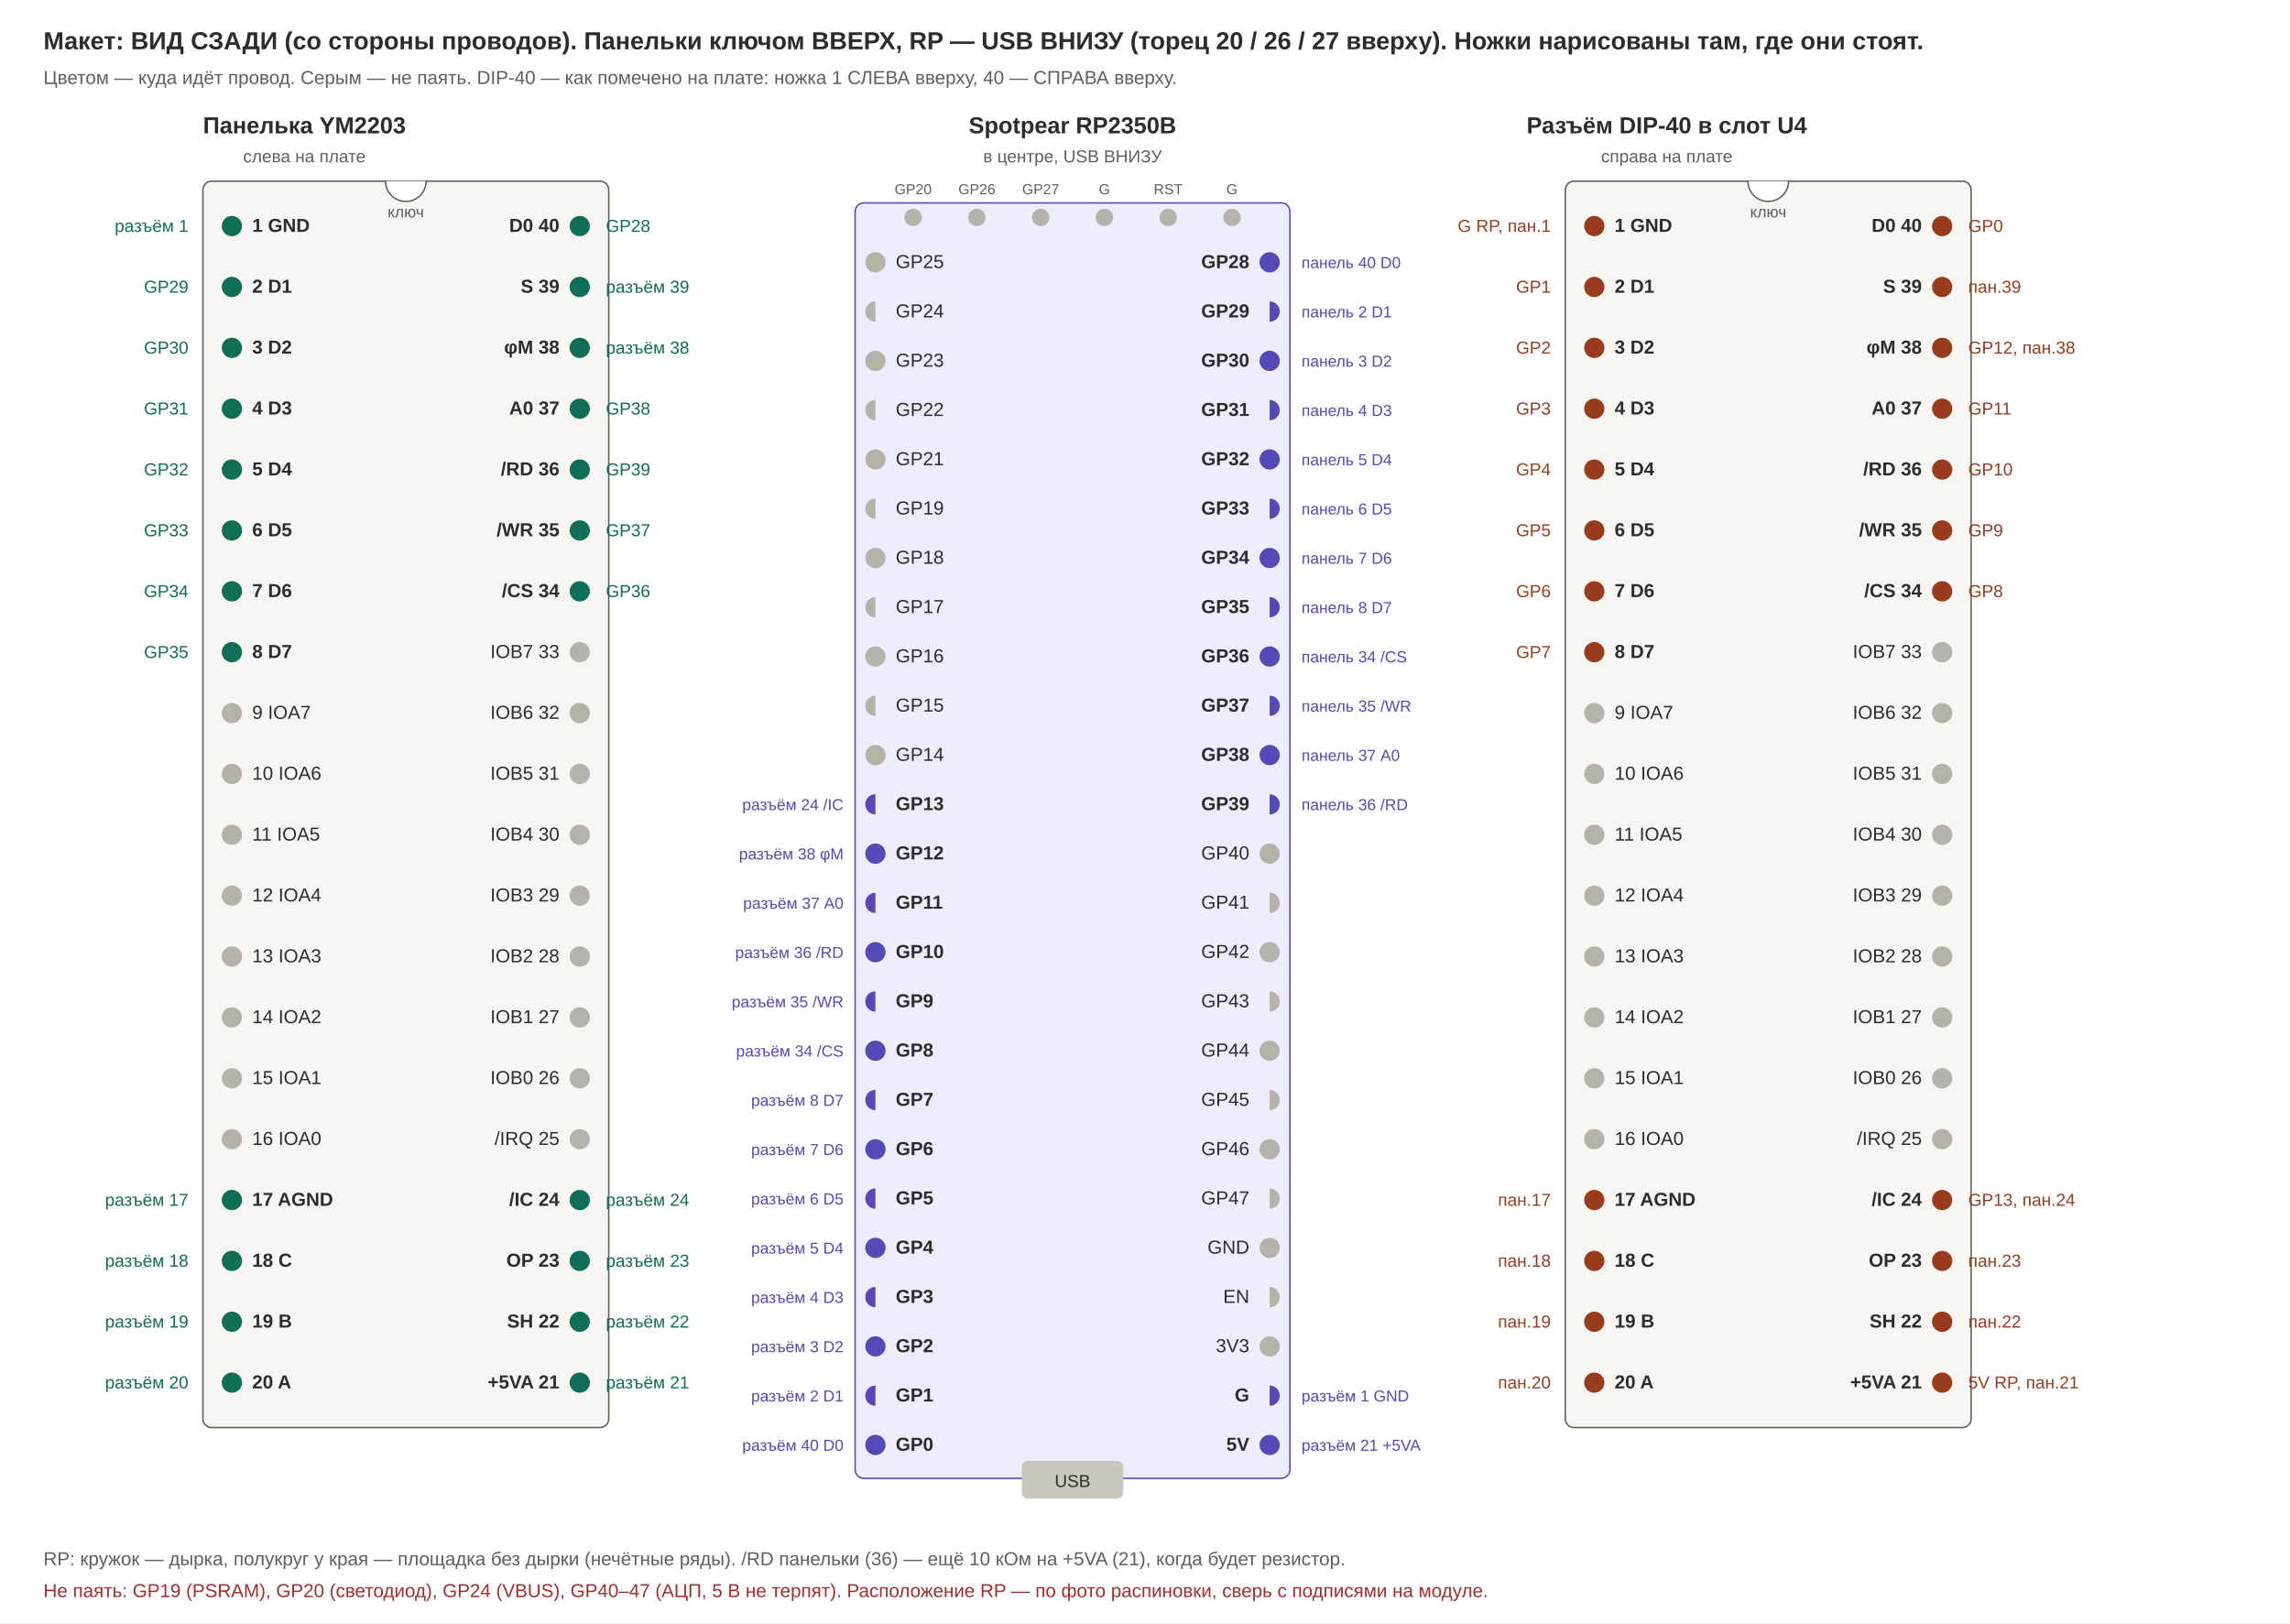
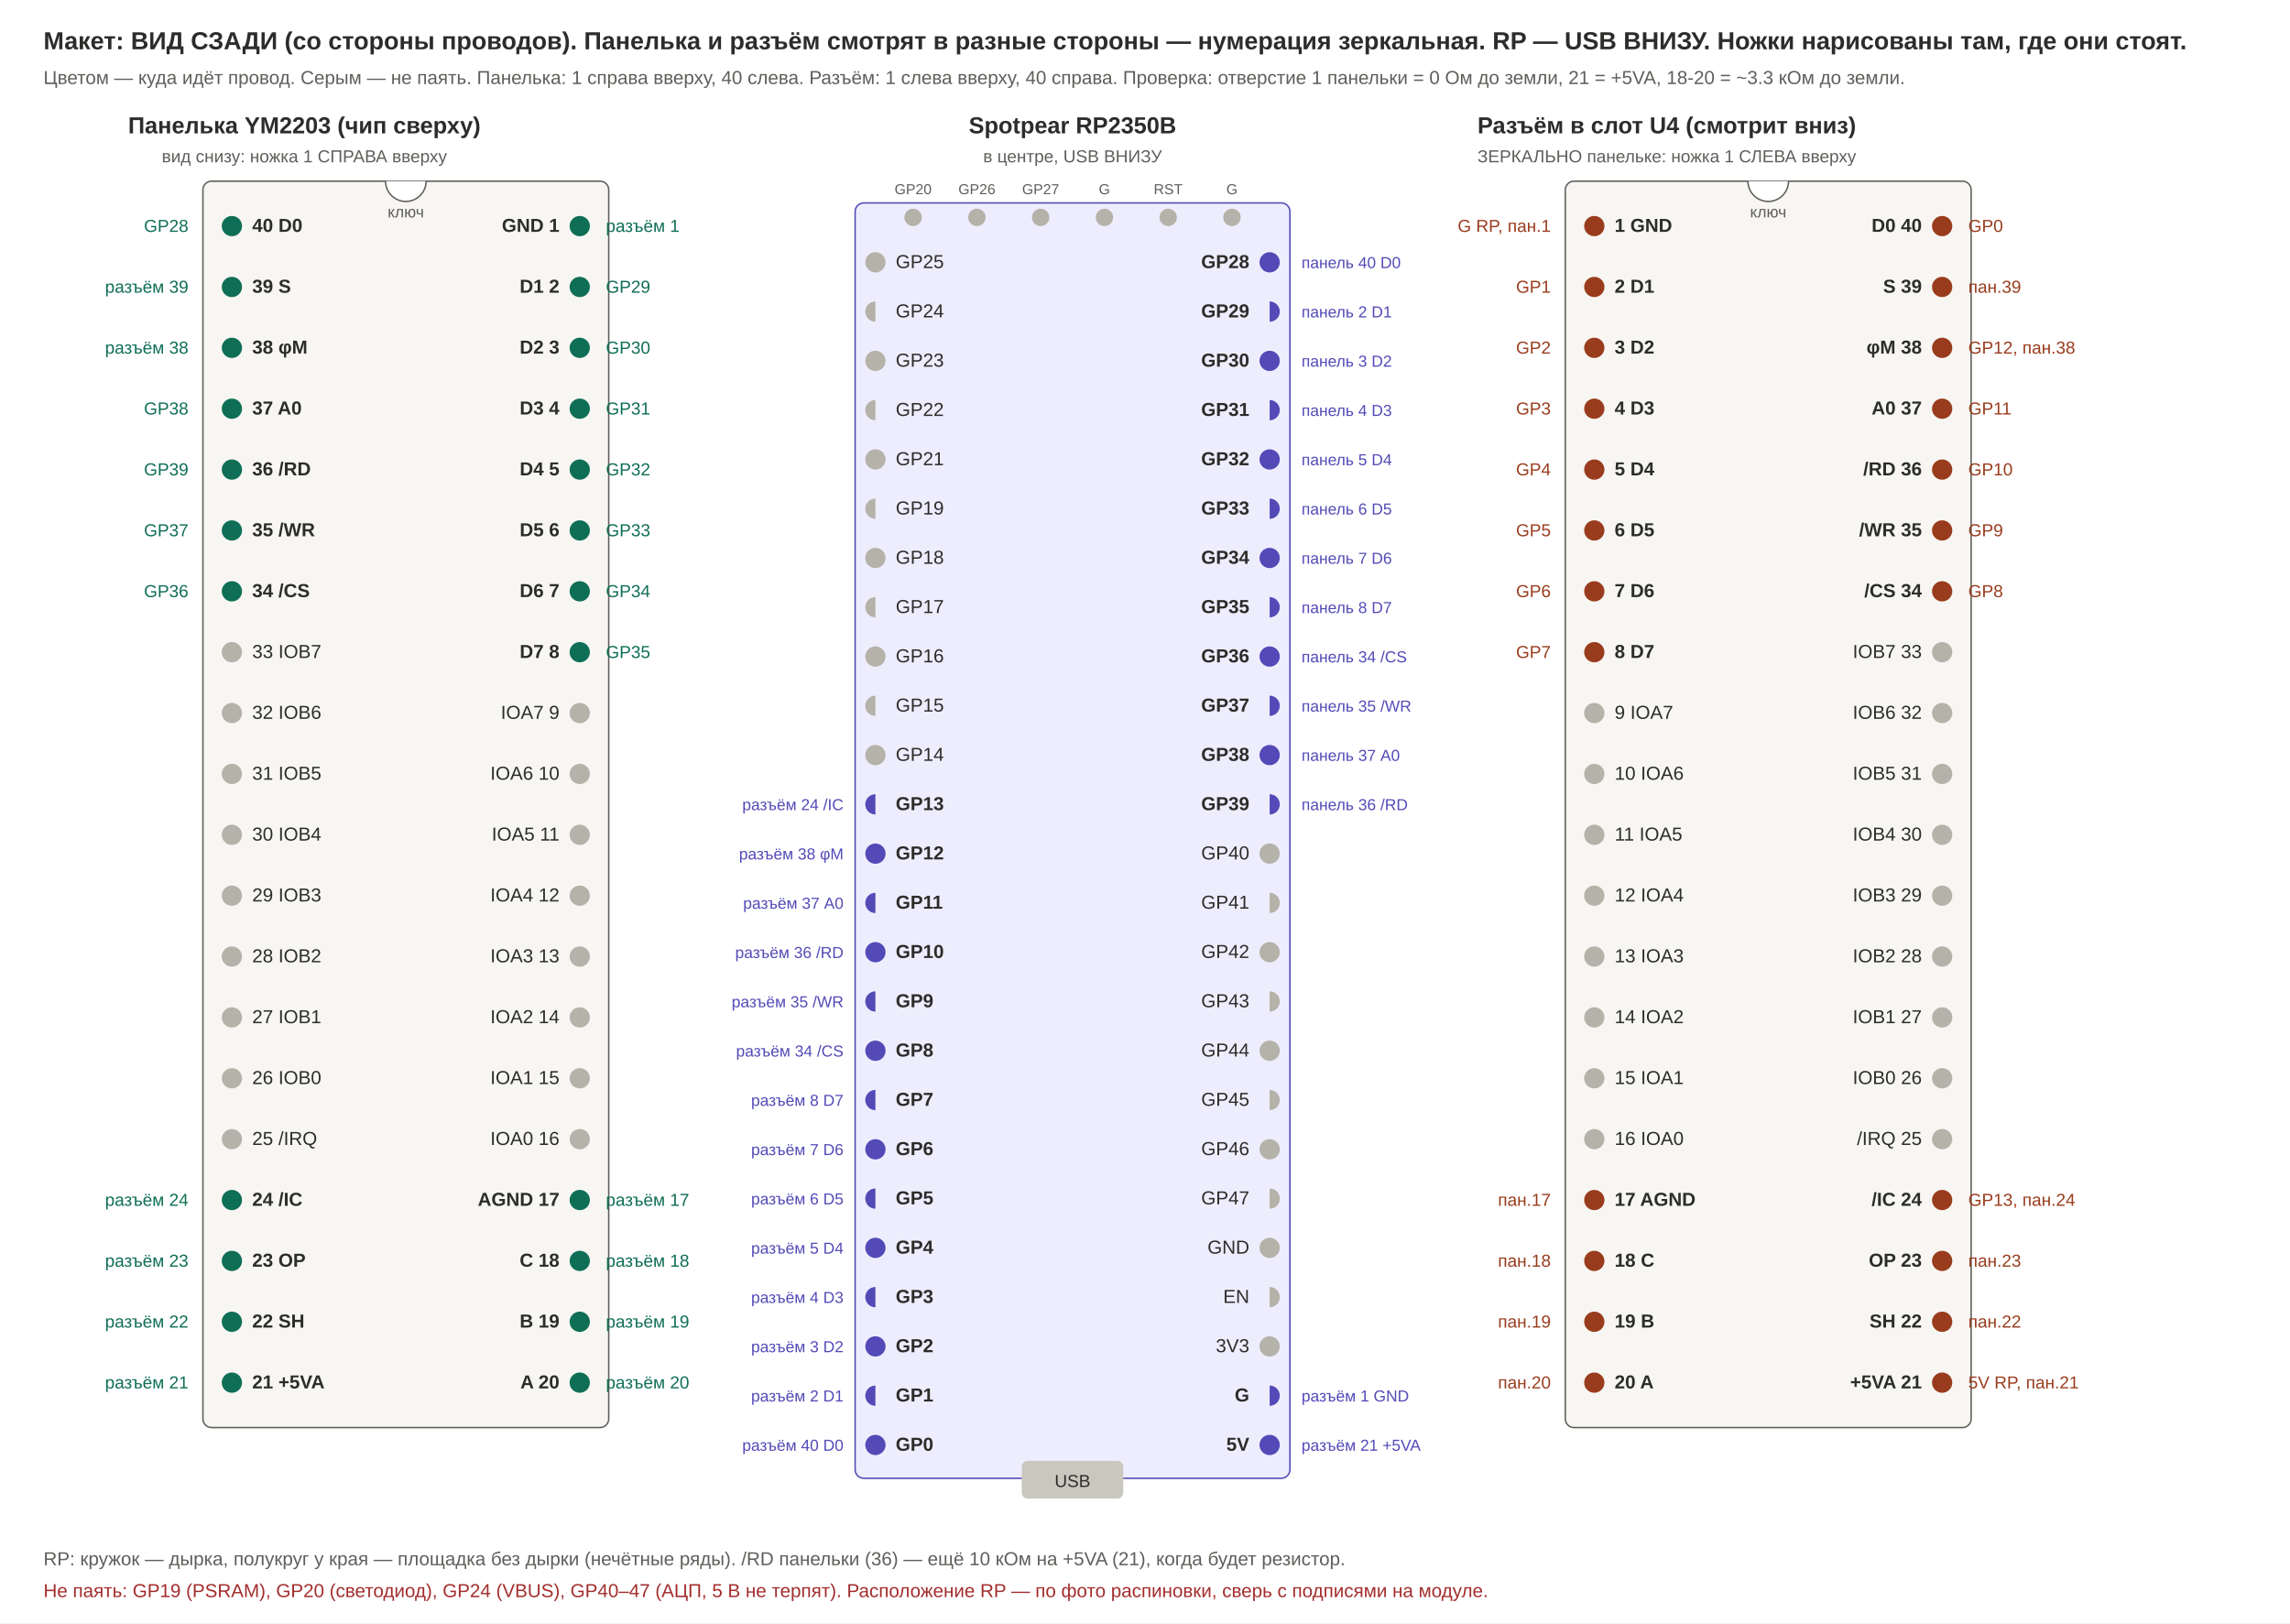
<svg xmlns="http://www.w3.org/2000/svg" width="1580" height="1120" viewBox="0 0 1580 1120" font-family="Segoe UI, Arial, sans-serif">
  <rect width="1580" height="1120" fill="#ffffff" />
-   <text x="30" y="34" font-size="17" text-anchor="start" fill="#2C2C2A" font-weight="600">Макет: ВИД СЗАДИ (со стороны проводов). Панельки ключом ВВЕРХ, RP — USB ВНИЗУ (торец 20 / 26 / 27 вверху). Ножки нарисованы там, где они стоят.</text>
-   <text x="30" y="58" font-size="13" text-anchor="start" fill="#5F5E5A">Цветом — куда идёт провод. Серым — не паять. DIP-40 — как помечено на плате: ножка 1 СЛЕВА вверху, 40 — СПРАВА вверху.</text>
-   <text x="210" y="92" font-size="16" text-anchor="middle" fill="#2C2C2A" font-weight="600">Панелька YM2203</text>
-   <text x="210" y="112" font-size="12" text-anchor="middle" fill="#5F5E5A">слева на плате</text>
+   <text x="30" y="34" font-size="17" text-anchor="start" fill="#2C2C2A" font-weight="600">Макет: ВИД СЗАДИ (со стороны проводов). Панелька и разъём смотрят в разные стороны — нумерация зеркальная. RP — USB ВНИЗУ. Ножки нарисованы там, где они стоят.</text>
+   <text x="30" y="58" font-size="13" text-anchor="start" fill="#5F5E5A">Цветом — куда идёт провод. Серым — не паять. Панелька: 1 справа вверху, 40 слева. Разъём: 1 слева вверху, 40 справа. Проверка: отверстие 1 панельки = 0 Ом до земли, 21 = +5VA, 18-20 = ~3.3 кОм до земли.</text>
+   <text x="210" y="92" font-size="16" text-anchor="middle" fill="#2C2C2A" font-weight="600">Панелька YM2203 (чип сверху)</text>
+   <text x="210" y="112" font-size="12" text-anchor="middle" fill="#5F5E5A">вид снизу: ножка 1 СПРАВА вверху</text>
  <rect x="140" y="125" width="280" height="860" rx="6" fill="#F7F6F2" stroke="#5F5E5A" />
  <path d="M266 125 a14 14 0 0 0 28 0" fill="#fff" stroke="#5F5E5A" />
  <text x="280" y="150" font-size="11" text-anchor="middle" fill="#5F5E5A">ключ</text>
  <circle cx="160" cy="156" r="7" fill="#0F6E56" />
-   <text x="174" y="160" font-size="13" text-anchor="start" fill="#2C2C2A" font-weight="600">1 GND</text>
-   <text x="130" y="160" font-size="12" text-anchor="end" fill="#0F6E56">разъём 1</text>
+   <text x="174" y="160" font-size="13" text-anchor="start" fill="#2C2C2A" font-weight="600">40 D0</text>
+   <text x="130" y="160" font-size="12" text-anchor="end" fill="#0F6E56">GP28</text>
  <circle cx="400" cy="156" r="7" fill="#0F6E56" />
-   <text x="386" y="160" font-size="13" text-anchor="end" fill="#2C2C2A" font-weight="600">D0 40</text>
-   <text x="418" y="160" font-size="12" text-anchor="start" fill="#0F6E56">GP28</text>
+   <text x="386" y="160" font-size="13" text-anchor="end" fill="#2C2C2A" font-weight="600">GND 1</text>
+   <text x="418" y="160" font-size="12" text-anchor="start" fill="#0F6E56">разъём 1</text>
  <circle cx="160" cy="198" r="7" fill="#0F6E56" />
-   <text x="174" y="202" font-size="13" text-anchor="start" fill="#2C2C2A" font-weight="600">2 D1</text>
-   <text x="130" y="202" font-size="12" text-anchor="end" fill="#0F6E56">GP29</text>
+   <text x="174" y="202" font-size="13" text-anchor="start" fill="#2C2C2A" font-weight="600">39 S</text>
+   <text x="130" y="202" font-size="12" text-anchor="end" fill="#0F6E56">разъём 39</text>
  <circle cx="400" cy="198" r="7" fill="#0F6E56" />
-   <text x="386" y="202" font-size="13" text-anchor="end" fill="#2C2C2A" font-weight="600">S 39</text>
-   <text x="418" y="202" font-size="12" text-anchor="start" fill="#0F6E56">разъём 39</text>
+   <text x="386" y="202" font-size="13" text-anchor="end" fill="#2C2C2A" font-weight="600">D1 2</text>
+   <text x="418" y="202" font-size="12" text-anchor="start" fill="#0F6E56">GP29</text>
  <circle cx="160" cy="240" r="7" fill="#0F6E56" />
-   <text x="174" y="244" font-size="13" text-anchor="start" fill="#2C2C2A" font-weight="600">3 D2</text>
-   <text x="130" y="244" font-size="12" text-anchor="end" fill="#0F6E56">GP30</text>
+   <text x="174" y="244" font-size="13" text-anchor="start" fill="#2C2C2A" font-weight="600">38 φM</text>
+   <text x="130" y="244" font-size="12" text-anchor="end" fill="#0F6E56">разъём 38</text>
  <circle cx="400" cy="240" r="7" fill="#0F6E56" />
-   <text x="386" y="244" font-size="13" text-anchor="end" fill="#2C2C2A" font-weight="600">φM 38</text>
-   <text x="418" y="244" font-size="12" text-anchor="start" fill="#0F6E56">разъём 38</text>
+   <text x="386" y="244" font-size="13" text-anchor="end" fill="#2C2C2A" font-weight="600">D2 3</text>
+   <text x="418" y="244" font-size="12" text-anchor="start" fill="#0F6E56">GP30</text>
  <circle cx="160" cy="282" r="7" fill="#0F6E56" />
-   <text x="174" y="286" font-size="13" text-anchor="start" fill="#2C2C2A" font-weight="600">4 D3</text>
-   <text x="130" y="286" font-size="12" text-anchor="end" fill="#0F6E56">GP31</text>
+   <text x="174" y="286" font-size="13" text-anchor="start" fill="#2C2C2A" font-weight="600">37 A0</text>
+   <text x="130" y="286" font-size="12" text-anchor="end" fill="#0F6E56">GP38</text>
  <circle cx="400" cy="282" r="7" fill="#0F6E56" />
-   <text x="386" y="286" font-size="13" text-anchor="end" fill="#2C2C2A" font-weight="600">A0 37</text>
-   <text x="418" y="286" font-size="12" text-anchor="start" fill="#0F6E56">GP38</text>
+   <text x="386" y="286" font-size="13" text-anchor="end" fill="#2C2C2A" font-weight="600">D3 4</text>
+   <text x="418" y="286" font-size="12" text-anchor="start" fill="#0F6E56">GP31</text>
  <circle cx="160" cy="324" r="7" fill="#0F6E56" />
-   <text x="174" y="328" font-size="13" text-anchor="start" fill="#2C2C2A" font-weight="600">5 D4</text>
-   <text x="130" y="328" font-size="12" text-anchor="end" fill="#0F6E56">GP32</text>
+   <text x="174" y="328" font-size="13" text-anchor="start" fill="#2C2C2A" font-weight="600">36 /RD</text>
+   <text x="130" y="328" font-size="12" text-anchor="end" fill="#0F6E56">GP39</text>
  <circle cx="400" cy="324" r="7" fill="#0F6E56" />
-   <text x="386" y="328" font-size="13" text-anchor="end" fill="#2C2C2A" font-weight="600">/RD 36</text>
-   <text x="418" y="328" font-size="12" text-anchor="start" fill="#0F6E56">GP39</text>
+   <text x="386" y="328" font-size="13" text-anchor="end" fill="#2C2C2A" font-weight="600">D4 5</text>
+   <text x="418" y="328" font-size="12" text-anchor="start" fill="#0F6E56">GP32</text>
  <circle cx="160" cy="366" r="7" fill="#0F6E56" />
-   <text x="174" y="370" font-size="13" text-anchor="start" fill="#2C2C2A" font-weight="600">6 D5</text>
-   <text x="130" y="370" font-size="12" text-anchor="end" fill="#0F6E56">GP33</text>
+   <text x="174" y="370" font-size="13" text-anchor="start" fill="#2C2C2A" font-weight="600">35 /WR</text>
+   <text x="130" y="370" font-size="12" text-anchor="end" fill="#0F6E56">GP37</text>
  <circle cx="400" cy="366" r="7" fill="#0F6E56" />
-   <text x="386" y="370" font-size="13" text-anchor="end" fill="#2C2C2A" font-weight="600">/WR 35</text>
-   <text x="418" y="370" font-size="12" text-anchor="start" fill="#0F6E56">GP37</text>
+   <text x="386" y="370" font-size="13" text-anchor="end" fill="#2C2C2A" font-weight="600">D5 6</text>
+   <text x="418" y="370" font-size="12" text-anchor="start" fill="#0F6E56">GP33</text>
  <circle cx="160" cy="408" r="7" fill="#0F6E56" />
-   <text x="174" y="412" font-size="13" text-anchor="start" fill="#2C2C2A" font-weight="600">7 D6</text>
-   <text x="130" y="412" font-size="12" text-anchor="end" fill="#0F6E56">GP34</text>
+   <text x="174" y="412" font-size="13" text-anchor="start" fill="#2C2C2A" font-weight="600">34 /CS</text>
+   <text x="130" y="412" font-size="12" text-anchor="end" fill="#0F6E56">GP36</text>
  <circle cx="400" cy="408" r="7" fill="#0F6E56" />
-   <text x="386" y="412" font-size="13" text-anchor="end" fill="#2C2C2A" font-weight="600">/CS 34</text>
-   <text x="418" y="412" font-size="12" text-anchor="start" fill="#0F6E56">GP36</text>
-   <circle cx="160" cy="450" r="7" fill="#0F6E56" />
-   <text x="174" y="454" font-size="13" text-anchor="start" fill="#2C2C2A" font-weight="600">8 D7</text>
-   <text x="130" y="454" font-size="12" text-anchor="end" fill="#0F6E56">GP35</text>
-   <circle cx="400" cy="450" r="7" fill="#B4B2A9" />
-   <text x="386" y="454" font-size="13" text-anchor="end" fill="#2C2C2A">IOB7 33</text>
+   <text x="386" y="412" font-size="13" text-anchor="end" fill="#2C2C2A" font-weight="600">D6 7</text>
+   <text x="418" y="412" font-size="12" text-anchor="start" fill="#0F6E56">GP34</text>
+   <circle cx="160" cy="450" r="7" fill="#B4B2A9" />
+   <text x="174" y="454" font-size="13" text-anchor="start" fill="#2C2C2A">33 IOB7</text>
+   <circle cx="400" cy="450" r="7" fill="#0F6E56" />
+   <text x="386" y="454" font-size="13" text-anchor="end" fill="#2C2C2A" font-weight="600">D7 8</text>
+   <text x="418" y="454" font-size="12" text-anchor="start" fill="#0F6E56">GP35</text>
  <circle cx="160" cy="492" r="7" fill="#B4B2A9" />
-   <text x="174" y="496" font-size="13" text-anchor="start" fill="#2C2C2A">9 IOA7</text>
+   <text x="174" y="496" font-size="13" text-anchor="start" fill="#2C2C2A">32 IOB6</text>
  <circle cx="400" cy="492" r="7" fill="#B4B2A9" />
-   <text x="386" y="496" font-size="13" text-anchor="end" fill="#2C2C2A">IOB6 32</text>
+   <text x="386" y="496" font-size="13" text-anchor="end" fill="#2C2C2A">IOA7 9</text>
  <circle cx="160" cy="534" r="7" fill="#B4B2A9" />
-   <text x="174" y="538" font-size="13" text-anchor="start" fill="#2C2C2A">10 IOA6</text>
+   <text x="174" y="538" font-size="13" text-anchor="start" fill="#2C2C2A">31 IOB5</text>
  <circle cx="400" cy="534" r="7" fill="#B4B2A9" />
-   <text x="386" y="538" font-size="13" text-anchor="end" fill="#2C2C2A">IOB5 31</text>
+   <text x="386" y="538" font-size="13" text-anchor="end" fill="#2C2C2A">IOA6 10</text>
  <circle cx="160" cy="576" r="7" fill="#B4B2A9" />
-   <text x="174" y="580" font-size="13" text-anchor="start" fill="#2C2C2A">11 IOA5</text>
+   <text x="174" y="580" font-size="13" text-anchor="start" fill="#2C2C2A">30 IOB4</text>
  <circle cx="400" cy="576" r="7" fill="#B4B2A9" />
-   <text x="386" y="580" font-size="13" text-anchor="end" fill="#2C2C2A">IOB4 30</text>
+   <text x="386" y="580" font-size="13" text-anchor="end" fill="#2C2C2A">IOA5 11</text>
  <circle cx="160" cy="618" r="7" fill="#B4B2A9" />
-   <text x="174" y="622" font-size="13" text-anchor="start" fill="#2C2C2A">12 IOA4</text>
+   <text x="174" y="622" font-size="13" text-anchor="start" fill="#2C2C2A">29 IOB3</text>
  <circle cx="400" cy="618" r="7" fill="#B4B2A9" />
-   <text x="386" y="622" font-size="13" text-anchor="end" fill="#2C2C2A">IOB3 29</text>
+   <text x="386" y="622" font-size="13" text-anchor="end" fill="#2C2C2A">IOA4 12</text>
  <circle cx="160" cy="660" r="7" fill="#B4B2A9" />
-   <text x="174" y="664" font-size="13" text-anchor="start" fill="#2C2C2A">13 IOA3</text>
+   <text x="174" y="664" font-size="13" text-anchor="start" fill="#2C2C2A">28 IOB2</text>
  <circle cx="400" cy="660" r="7" fill="#B4B2A9" />
-   <text x="386" y="664" font-size="13" text-anchor="end" fill="#2C2C2A">IOB2 28</text>
+   <text x="386" y="664" font-size="13" text-anchor="end" fill="#2C2C2A">IOA3 13</text>
  <circle cx="160" cy="702" r="7" fill="#B4B2A9" />
-   <text x="174" y="706" font-size="13" text-anchor="start" fill="#2C2C2A">14 IOA2</text>
+   <text x="174" y="706" font-size="13" text-anchor="start" fill="#2C2C2A">27 IOB1</text>
  <circle cx="400" cy="702" r="7" fill="#B4B2A9" />
-   <text x="386" y="706" font-size="13" text-anchor="end" fill="#2C2C2A">IOB1 27</text>
+   <text x="386" y="706" font-size="13" text-anchor="end" fill="#2C2C2A">IOA2 14</text>
  <circle cx="160" cy="744" r="7" fill="#B4B2A9" />
-   <text x="174" y="748" font-size="13" text-anchor="start" fill="#2C2C2A">15 IOA1</text>
+   <text x="174" y="748" font-size="13" text-anchor="start" fill="#2C2C2A">26 IOB0</text>
  <circle cx="400" cy="744" r="7" fill="#B4B2A9" />
-   <text x="386" y="748" font-size="13" text-anchor="end" fill="#2C2C2A">IOB0 26</text>
+   <text x="386" y="748" font-size="13" text-anchor="end" fill="#2C2C2A">IOA1 15</text>
  <circle cx="160" cy="786" r="7" fill="#B4B2A9" />
-   <text x="174" y="790" font-size="13" text-anchor="start" fill="#2C2C2A">16 IOA0</text>
+   <text x="174" y="790" font-size="13" text-anchor="start" fill="#2C2C2A">25 /IRQ</text>
  <circle cx="400" cy="786" r="7" fill="#B4B2A9" />
-   <text x="386" y="790" font-size="13" text-anchor="end" fill="#2C2C2A">/IRQ 25</text>
+   <text x="386" y="790" font-size="13" text-anchor="end" fill="#2C2C2A">IOA0 16</text>
  <circle cx="160" cy="828" r="7" fill="#0F6E56" />
-   <text x="174" y="832" font-size="13" text-anchor="start" fill="#2C2C2A" font-weight="600">17 AGND</text>
-   <text x="130" y="832" font-size="12" text-anchor="end" fill="#0F6E56">разъём 17</text>
+   <text x="174" y="832" font-size="13" text-anchor="start" fill="#2C2C2A" font-weight="600">24 /IC</text>
+   <text x="130" y="832" font-size="12" text-anchor="end" fill="#0F6E56">разъём 24</text>
  <circle cx="400" cy="828" r="7" fill="#0F6E56" />
-   <text x="386" y="832" font-size="13" text-anchor="end" fill="#2C2C2A" font-weight="600">/IC 24</text>
-   <text x="418" y="832" font-size="12" text-anchor="start" fill="#0F6E56">разъём 24</text>
+   <text x="386" y="832" font-size="13" text-anchor="end" fill="#2C2C2A" font-weight="600">AGND 17</text>
+   <text x="418" y="832" font-size="12" text-anchor="start" fill="#0F6E56">разъём 17</text>
  <circle cx="160" cy="870" r="7" fill="#0F6E56" />
-   <text x="174" y="874" font-size="13" text-anchor="start" fill="#2C2C2A" font-weight="600">18 C</text>
-   <text x="130" y="874" font-size="12" text-anchor="end" fill="#0F6E56">разъём 18</text>
+   <text x="174" y="874" font-size="13" text-anchor="start" fill="#2C2C2A" font-weight="600">23 OP</text>
+   <text x="130" y="874" font-size="12" text-anchor="end" fill="#0F6E56">разъём 23</text>
  <circle cx="400" cy="870" r="7" fill="#0F6E56" />
-   <text x="386" y="874" font-size="13" text-anchor="end" fill="#2C2C2A" font-weight="600">OP 23</text>
-   <text x="418" y="874" font-size="12" text-anchor="start" fill="#0F6E56">разъём 23</text>
+   <text x="386" y="874" font-size="13" text-anchor="end" fill="#2C2C2A" font-weight="600">C 18</text>
+   <text x="418" y="874" font-size="12" text-anchor="start" fill="#0F6E56">разъём 18</text>
  <circle cx="160" cy="912" r="7" fill="#0F6E56" />
-   <text x="174" y="916" font-size="13" text-anchor="start" fill="#2C2C2A" font-weight="600">19 B</text>
-   <text x="130" y="916" font-size="12" text-anchor="end" fill="#0F6E56">разъём 19</text>
+   <text x="174" y="916" font-size="13" text-anchor="start" fill="#2C2C2A" font-weight="600">22 SH</text>
+   <text x="130" y="916" font-size="12" text-anchor="end" fill="#0F6E56">разъём 22</text>
  <circle cx="400" cy="912" r="7" fill="#0F6E56" />
-   <text x="386" y="916" font-size="13" text-anchor="end" fill="#2C2C2A" font-weight="600">SH 22</text>
-   <text x="418" y="916" font-size="12" text-anchor="start" fill="#0F6E56">разъём 22</text>
+   <text x="386" y="916" font-size="13" text-anchor="end" fill="#2C2C2A" font-weight="600">B 19</text>
+   <text x="418" y="916" font-size="12" text-anchor="start" fill="#0F6E56">разъём 19</text>
  <circle cx="160" cy="954" r="7" fill="#0F6E56" />
-   <text x="174" y="958" font-size="13" text-anchor="start" fill="#2C2C2A" font-weight="600">20 A</text>
-   <text x="130" y="958" font-size="12" text-anchor="end" fill="#0F6E56">разъём 20</text>
+   <text x="174" y="958" font-size="13" text-anchor="start" fill="#2C2C2A" font-weight="600">21 +5VA</text>
+   <text x="130" y="958" font-size="12" text-anchor="end" fill="#0F6E56">разъём 21</text>
  <circle cx="400" cy="954" r="7" fill="#0F6E56" />
-   <text x="386" y="958" font-size="13" text-anchor="end" fill="#2C2C2A" font-weight="600">+5VA 21</text>
-   <text x="418" y="958" font-size="12" text-anchor="start" fill="#0F6E56">разъём 21</text>
-   <text x="1150" y="92" font-size="16" text-anchor="middle" fill="#2C2C2A" font-weight="600">Разъём DIP-40 в слот U4</text>
-   <text x="1150" y="112" font-size="12" text-anchor="middle" fill="#5F5E5A">справа на плате</text>
+   <text x="386" y="958" font-size="13" text-anchor="end" fill="#2C2C2A" font-weight="600">A 20</text>
+   <text x="418" y="958" font-size="12" text-anchor="start" fill="#0F6E56">разъём 20</text>
+   <text x="1150" y="92" font-size="16" text-anchor="middle" fill="#2C2C2A" font-weight="600">Разъём в слот U4 (смотрит вниз)</text>
+   <text x="1150" y="112" font-size="12" text-anchor="middle" fill="#5F5E5A">ЗЕРКАЛЬНО панельке: ножка 1 СЛЕВА вверху</text>
  <rect x="1080" y="125" width="280" height="860" rx="6" fill="#F7F6F2" stroke="#5F5E5A" />
  <path d="M1206 125 a14 14 0 0 0 28 0" fill="#fff" stroke="#5F5E5A" />
  <text x="1220" y="150" font-size="11" text-anchor="middle" fill="#5F5E5A">ключ</text>
  <circle cx="1100" cy="156" r="7" fill="#993C1D" />
  <text x="1114" y="160" font-size="13" text-anchor="start" fill="#2C2C2A" font-weight="600">1 GND</text>
  <text x="1070" y="160" font-size="12" text-anchor="end" fill="#993C1D">G RP, пан.1</text>
  <circle cx="1340" cy="156" r="7" fill="#993C1D" />
  <text x="1326" y="160" font-size="13" text-anchor="end" fill="#2C2C2A" font-weight="600">D0 40</text>
  <text x="1358" y="160" font-size="12" text-anchor="start" fill="#993C1D">GP0</text>
  <circle cx="1100" cy="198" r="7" fill="#993C1D" />
  <text x="1114" y="202" font-size="13" text-anchor="start" fill="#2C2C2A" font-weight="600">2 D1</text>
  <text x="1070" y="202" font-size="12" text-anchor="end" fill="#993C1D">GP1</text>
  <circle cx="1340" cy="198" r="7" fill="#993C1D" />
  <text x="1326" y="202" font-size="13" text-anchor="end" fill="#2C2C2A" font-weight="600">S 39</text>
  <text x="1358" y="202" font-size="12" text-anchor="start" fill="#993C1D">пан.39</text>
  <circle cx="1100" cy="240" r="7" fill="#993C1D" />
  <text x="1114" y="244" font-size="13" text-anchor="start" fill="#2C2C2A" font-weight="600">3 D2</text>
  <text x="1070" y="244" font-size="12" text-anchor="end" fill="#993C1D">GP2</text>
  <circle cx="1340" cy="240" r="7" fill="#993C1D" />
  <text x="1326" y="244" font-size="13" text-anchor="end" fill="#2C2C2A" font-weight="600">φM 38</text>
  <text x="1358" y="244" font-size="12" text-anchor="start" fill="#993C1D">GP12, пан.38</text>
  <circle cx="1100" cy="282" r="7" fill="#993C1D" />
  <text x="1114" y="286" font-size="13" text-anchor="start" fill="#2C2C2A" font-weight="600">4 D3</text>
  <text x="1070" y="286" font-size="12" text-anchor="end" fill="#993C1D">GP3</text>
  <circle cx="1340" cy="282" r="7" fill="#993C1D" />
  <text x="1326" y="286" font-size="13" text-anchor="end" fill="#2C2C2A" font-weight="600">A0 37</text>
  <text x="1358" y="286" font-size="12" text-anchor="start" fill="#993C1D">GP11</text>
  <circle cx="1100" cy="324" r="7" fill="#993C1D" />
  <text x="1114" y="328" font-size="13" text-anchor="start" fill="#2C2C2A" font-weight="600">5 D4</text>
  <text x="1070" y="328" font-size="12" text-anchor="end" fill="#993C1D">GP4</text>
  <circle cx="1340" cy="324" r="7" fill="#993C1D" />
  <text x="1326" y="328" font-size="13" text-anchor="end" fill="#2C2C2A" font-weight="600">/RD 36</text>
  <text x="1358" y="328" font-size="12" text-anchor="start" fill="#993C1D">GP10</text>
  <circle cx="1100" cy="366" r="7" fill="#993C1D" />
  <text x="1114" y="370" font-size="13" text-anchor="start" fill="#2C2C2A" font-weight="600">6 D5</text>
  <text x="1070" y="370" font-size="12" text-anchor="end" fill="#993C1D">GP5</text>
  <circle cx="1340" cy="366" r="7" fill="#993C1D" />
  <text x="1326" y="370" font-size="13" text-anchor="end" fill="#2C2C2A" font-weight="600">/WR 35</text>
  <text x="1358" y="370" font-size="12" text-anchor="start" fill="#993C1D">GP9</text>
  <circle cx="1100" cy="408" r="7" fill="#993C1D" />
  <text x="1114" y="412" font-size="13" text-anchor="start" fill="#2C2C2A" font-weight="600">7 D6</text>
  <text x="1070" y="412" font-size="12" text-anchor="end" fill="#993C1D">GP6</text>
  <circle cx="1340" cy="408" r="7" fill="#993C1D" />
  <text x="1326" y="412" font-size="13" text-anchor="end" fill="#2C2C2A" font-weight="600">/CS 34</text>
  <text x="1358" y="412" font-size="12" text-anchor="start" fill="#993C1D">GP8</text>
  <circle cx="1100" cy="450" r="7" fill="#993C1D" />
  <text x="1114" y="454" font-size="13" text-anchor="start" fill="#2C2C2A" font-weight="600">8 D7</text>
  <text x="1070" y="454" font-size="12" text-anchor="end" fill="#993C1D">GP7</text>
  <circle cx="1340" cy="450" r="7" fill="#B4B2A9" />
  <text x="1326" y="454" font-size="13" text-anchor="end" fill="#2C2C2A">IOB7 33</text>
  <circle cx="1100" cy="492" r="7" fill="#B4B2A9" />
  <text x="1114" y="496" font-size="13" text-anchor="start" fill="#2C2C2A">9 IOA7</text>
  <circle cx="1340" cy="492" r="7" fill="#B4B2A9" />
  <text x="1326" y="496" font-size="13" text-anchor="end" fill="#2C2C2A">IOB6 32</text>
  <circle cx="1100" cy="534" r="7" fill="#B4B2A9" />
  <text x="1114" y="538" font-size="13" text-anchor="start" fill="#2C2C2A">10 IOA6</text>
  <circle cx="1340" cy="534" r="7" fill="#B4B2A9" />
  <text x="1326" y="538" font-size="13" text-anchor="end" fill="#2C2C2A">IOB5 31</text>
  <circle cx="1100" cy="576" r="7" fill="#B4B2A9" />
  <text x="1114" y="580" font-size="13" text-anchor="start" fill="#2C2C2A">11 IOA5</text>
  <circle cx="1340" cy="576" r="7" fill="#B4B2A9" />
  <text x="1326" y="580" font-size="13" text-anchor="end" fill="#2C2C2A">IOB4 30</text>
  <circle cx="1100" cy="618" r="7" fill="#B4B2A9" />
  <text x="1114" y="622" font-size="13" text-anchor="start" fill="#2C2C2A">12 IOA4</text>
  <circle cx="1340" cy="618" r="7" fill="#B4B2A9" />
  <text x="1326" y="622" font-size="13" text-anchor="end" fill="#2C2C2A">IOB3 29</text>
  <circle cx="1100" cy="660" r="7" fill="#B4B2A9" />
  <text x="1114" y="664" font-size="13" text-anchor="start" fill="#2C2C2A">13 IOA3</text>
  <circle cx="1340" cy="660" r="7" fill="#B4B2A9" />
  <text x="1326" y="664" font-size="13" text-anchor="end" fill="#2C2C2A">IOB2 28</text>
  <circle cx="1100" cy="702" r="7" fill="#B4B2A9" />
  <text x="1114" y="706" font-size="13" text-anchor="start" fill="#2C2C2A">14 IOA2</text>
  <circle cx="1340" cy="702" r="7" fill="#B4B2A9" />
  <text x="1326" y="706" font-size="13" text-anchor="end" fill="#2C2C2A">IOB1 27</text>
  <circle cx="1100" cy="744" r="7" fill="#B4B2A9" />
  <text x="1114" y="748" font-size="13" text-anchor="start" fill="#2C2C2A">15 IOA1</text>
  <circle cx="1340" cy="744" r="7" fill="#B4B2A9" />
  <text x="1326" y="748" font-size="13" text-anchor="end" fill="#2C2C2A">IOB0 26</text>
  <circle cx="1100" cy="786" r="7" fill="#B4B2A9" />
  <text x="1114" y="790" font-size="13" text-anchor="start" fill="#2C2C2A">16 IOA0</text>
  <circle cx="1340" cy="786" r="7" fill="#B4B2A9" />
  <text x="1326" y="790" font-size="13" text-anchor="end" fill="#2C2C2A">/IRQ 25</text>
  <circle cx="1100" cy="828" r="7" fill="#993C1D" />
  <text x="1114" y="832" font-size="13" text-anchor="start" fill="#2C2C2A" font-weight="600">17 AGND</text>
  <text x="1070" y="832" font-size="12" text-anchor="end" fill="#993C1D">пан.17</text>
  <circle cx="1340" cy="828" r="7" fill="#993C1D" />
  <text x="1326" y="832" font-size="13" text-anchor="end" fill="#2C2C2A" font-weight="600">/IC 24</text>
  <text x="1358" y="832" font-size="12" text-anchor="start" fill="#993C1D">GP13, пан.24</text>
  <circle cx="1100" cy="870" r="7" fill="#993C1D" />
  <text x="1114" y="874" font-size="13" text-anchor="start" fill="#2C2C2A" font-weight="600">18 C</text>
  <text x="1070" y="874" font-size="12" text-anchor="end" fill="#993C1D">пан.18</text>
  <circle cx="1340" cy="870" r="7" fill="#993C1D" />
  <text x="1326" y="874" font-size="13" text-anchor="end" fill="#2C2C2A" font-weight="600">OP 23</text>
  <text x="1358" y="874" font-size="12" text-anchor="start" fill="#993C1D">пан.23</text>
  <circle cx="1100" cy="912" r="7" fill="#993C1D" />
  <text x="1114" y="916" font-size="13" text-anchor="start" fill="#2C2C2A" font-weight="600">19 B</text>
  <text x="1070" y="916" font-size="12" text-anchor="end" fill="#993C1D">пан.19</text>
  <circle cx="1340" cy="912" r="7" fill="#993C1D" />
  <text x="1326" y="916" font-size="13" text-anchor="end" fill="#2C2C2A" font-weight="600">SH 22</text>
  <text x="1358" y="916" font-size="12" text-anchor="start" fill="#993C1D">пан.22</text>
  <circle cx="1100" cy="954" r="7" fill="#993C1D" />
  <text x="1114" y="958" font-size="13" text-anchor="start" fill="#2C2C2A" font-weight="600">20 A</text>
  <text x="1070" y="958" font-size="12" text-anchor="end" fill="#993C1D">пан.20</text>
  <circle cx="1340" cy="954" r="7" fill="#993C1D" />
  <text x="1326" y="958" font-size="13" text-anchor="end" fill="#2C2C2A" font-weight="600">+5VA 21</text>
  <text x="1358" y="958" font-size="12" text-anchor="start" fill="#993C1D">5V RP, пан.21</text>
  <text x="740" y="92" font-size="16" text-anchor="middle" fill="#2C2C2A" font-weight="600">Spotpear RP2350B</text>
  <text x="740" y="112" font-size="12" text-anchor="middle" fill="#5F5E5A">в центре, USB ВНИЗУ</text>
  <rect x="590" y="140" width="300" height="880" rx="6" fill="#EEEDFE" stroke="#534AB7" />
  <circle cx="630" cy="150" r="6" fill="#B4B2A9" />
  <text x="630" y="134" font-size="10" text-anchor="middle" fill="#5F5E5A">GP20</text>
  <circle cx="674" cy="150" r="6" fill="#B4B2A9" />
  <text x="674" y="134" font-size="10" text-anchor="middle" fill="#5F5E5A">GP26</text>
  <circle cx="718" cy="150" r="6" fill="#B4B2A9" />
  <text x="718" y="134" font-size="10" text-anchor="middle" fill="#5F5E5A">GP27</text>
  <circle cx="762" cy="150" r="6" fill="#B4B2A9" />
  <text x="762" y="134" font-size="10" text-anchor="middle" fill="#5F5E5A">G</text>
  <circle cx="806" cy="150" r="6" fill="#B4B2A9" />
  <text x="806" y="134" font-size="10" text-anchor="middle" fill="#5F5E5A">RST</text>
  <circle cx="850" cy="150" r="6" fill="#B4B2A9" />
  <text x="850" y="134" font-size="10" text-anchor="middle" fill="#5F5E5A">G</text>
  <rect x="705" y="1008" width="70" height="26" rx="4" fill="#C9C7BE" />
  <text x="740" y="1026" font-size="12" text-anchor="middle" fill="#2C2C2A">USB</text>
  <circle cx="604" cy="181" r="7" fill="#B4B2A9" />
  <text x="618" y="185" font-size="13" text-anchor="start" fill="#2C2C2A">GP25</text>
  <circle cx="876" cy="181" r="7" fill="#534AB7" />
  <text x="862" y="185" font-size="13" text-anchor="end" fill="#2C2C2A" font-weight="600">GP28</text>
  <text x="898" y="185" font-size="11" text-anchor="start" fill="#534AB7">панель 40 D0</text>
  <path d="M604 208 a7 7 0 0 0 0 14" fill="#B4B2A9" />
  <text x="618" y="219" font-size="13" text-anchor="start" fill="#2C2C2A">GP24</text>
  <path d="M876 208 a7 7 0 0 1 0 14" fill="#534AB7" />
  <text x="862" y="219" font-size="13" text-anchor="end" fill="#2C2C2A" font-weight="600">GP29</text>
  <text x="898" y="219" font-size="11" text-anchor="start" fill="#534AB7">панель 2 D1</text>
  <circle cx="604" cy="249" r="7" fill="#B4B2A9" />
  <text x="618" y="253" font-size="13" text-anchor="start" fill="#2C2C2A">GP23</text>
  <circle cx="876" cy="249" r="7" fill="#534AB7" />
  <text x="862" y="253" font-size="13" text-anchor="end" fill="#2C2C2A" font-weight="600">GP30</text>
  <text x="898" y="253" font-size="11" text-anchor="start" fill="#534AB7">панель 3 D2</text>
  <path d="M604 276 a7 7 0 0 0 0 14" fill="#B4B2A9" />
  <text x="618" y="287" font-size="13" text-anchor="start" fill="#2C2C2A">GP22</text>
  <path d="M876 276 a7 7 0 0 1 0 14" fill="#534AB7" />
  <text x="862" y="287" font-size="13" text-anchor="end" fill="#2C2C2A" font-weight="600">GP31</text>
  <text x="898" y="287" font-size="11" text-anchor="start" fill="#534AB7">панель 4 D3</text>
  <circle cx="604" cy="317" r="7" fill="#B4B2A9" />
  <text x="618" y="321" font-size="13" text-anchor="start" fill="#2C2C2A">GP21</text>
  <circle cx="876" cy="317" r="7" fill="#534AB7" />
  <text x="862" y="321" font-size="13" text-anchor="end" fill="#2C2C2A" font-weight="600">GP32</text>
  <text x="898" y="321" font-size="11" text-anchor="start" fill="#534AB7">панель 5 D4</text>
  <path d="M604 344 a7 7 0 0 0 0 14" fill="#B4B2A9" />
  <text x="618" y="355" font-size="13" text-anchor="start" fill="#2C2C2A">GP19</text>
  <path d="M876 344 a7 7 0 0 1 0 14" fill="#534AB7" />
  <text x="862" y="355" font-size="13" text-anchor="end" fill="#2C2C2A" font-weight="600">GP33</text>
  <text x="898" y="355" font-size="11" text-anchor="start" fill="#534AB7">панель 6 D5</text>
  <circle cx="604" cy="385" r="7" fill="#B4B2A9" />
  <text x="618" y="389" font-size="13" text-anchor="start" fill="#2C2C2A">GP18</text>
  <circle cx="876" cy="385" r="7" fill="#534AB7" />
  <text x="862" y="389" font-size="13" text-anchor="end" fill="#2C2C2A" font-weight="600">GP34</text>
  <text x="898" y="389" font-size="11" text-anchor="start" fill="#534AB7">панель 7 D6</text>
  <path d="M604 412 a7 7 0 0 0 0 14" fill="#B4B2A9" />
  <text x="618" y="423" font-size="13" text-anchor="start" fill="#2C2C2A">GP17</text>
  <path d="M876 412 a7 7 0 0 1 0 14" fill="#534AB7" />
  <text x="862" y="423" font-size="13" text-anchor="end" fill="#2C2C2A" font-weight="600">GP35</text>
  <text x="898" y="423" font-size="11" text-anchor="start" fill="#534AB7">панель 8 D7</text>
  <circle cx="604" cy="453" r="7" fill="#B4B2A9" />
  <text x="618" y="457" font-size="13" text-anchor="start" fill="#2C2C2A">GP16</text>
  <circle cx="876" cy="453" r="7" fill="#534AB7" />
  <text x="862" y="457" font-size="13" text-anchor="end" fill="#2C2C2A" font-weight="600">GP36</text>
  <text x="898" y="457" font-size="11" text-anchor="start" fill="#534AB7">панель 34 /CS</text>
  <path d="M604 480 a7 7 0 0 0 0 14" fill="#B4B2A9" />
  <text x="618" y="491" font-size="13" text-anchor="start" fill="#2C2C2A">GP15</text>
  <path d="M876 480 a7 7 0 0 1 0 14" fill="#534AB7" />
  <text x="862" y="491" font-size="13" text-anchor="end" fill="#2C2C2A" font-weight="600">GP37</text>
  <text x="898" y="491" font-size="11" text-anchor="start" fill="#534AB7">панель 35 /WR</text>
  <circle cx="604" cy="521" r="7" fill="#B4B2A9" />
  <text x="618" y="525" font-size="13" text-anchor="start" fill="#2C2C2A">GP14</text>
  <circle cx="876" cy="521" r="7" fill="#534AB7" />
  <text x="862" y="525" font-size="13" text-anchor="end" fill="#2C2C2A" font-weight="600">GP38</text>
  <text x="898" y="525" font-size="11" text-anchor="start" fill="#534AB7">панель 37 A0</text>
  <path d="M604 548 a7 7 0 0 0 0 14" fill="#534AB7" />
  <text x="618" y="559" font-size="13" text-anchor="start" fill="#2C2C2A" font-weight="600">GP13</text>
  <text x="582" y="559" font-size="11" text-anchor="end" fill="#534AB7">разъём 24 /IC</text>
  <path d="M876 548 a7 7 0 0 1 0 14" fill="#534AB7" />
  <text x="862" y="559" font-size="13" text-anchor="end" fill="#2C2C2A" font-weight="600">GP39</text>
  <text x="898" y="559" font-size="11" text-anchor="start" fill="#534AB7">панель 36 /RD</text>
  <circle cx="604" cy="589" r="7" fill="#534AB7" />
  <text x="618" y="593" font-size="13" text-anchor="start" fill="#2C2C2A" font-weight="600">GP12</text>
  <text x="582" y="593" font-size="11" text-anchor="end" fill="#534AB7">разъём 38 φM</text>
  <circle cx="876" cy="589" r="7" fill="#B4B2A9" />
  <text x="862" y="593" font-size="13" text-anchor="end" fill="#2C2C2A">GP40</text>
  <path d="M604 616 a7 7 0 0 0 0 14" fill="#534AB7" />
  <text x="618" y="627" font-size="13" text-anchor="start" fill="#2C2C2A" font-weight="600">GP11</text>
  <text x="582" y="627" font-size="11" text-anchor="end" fill="#534AB7">разъём 37 A0</text>
  <path d="M876 616 a7 7 0 0 1 0 14" fill="#B4B2A9" />
  <text x="862" y="627" font-size="13" text-anchor="end" fill="#2C2C2A">GP41</text>
  <circle cx="604" cy="657" r="7" fill="#534AB7" />
  <text x="618" y="661" font-size="13" text-anchor="start" fill="#2C2C2A" font-weight="600">GP10</text>
  <text x="582" y="661" font-size="11" text-anchor="end" fill="#534AB7">разъём 36 /RD</text>
  <circle cx="876" cy="657" r="7" fill="#B4B2A9" />
  <text x="862" y="661" font-size="13" text-anchor="end" fill="#2C2C2A">GP42</text>
  <path d="M604 684 a7 7 0 0 0 0 14" fill="#534AB7" />
  <text x="618" y="695" font-size="13" text-anchor="start" fill="#2C2C2A" font-weight="600">GP9</text>
  <text x="582" y="695" font-size="11" text-anchor="end" fill="#534AB7">разъём 35 /WR</text>
  <path d="M876 684 a7 7 0 0 1 0 14" fill="#B4B2A9" />
  <text x="862" y="695" font-size="13" text-anchor="end" fill="#2C2C2A">GP43</text>
  <circle cx="604" cy="725" r="7" fill="#534AB7" />
  <text x="618" y="729" font-size="13" text-anchor="start" fill="#2C2C2A" font-weight="600">GP8</text>
  <text x="582" y="729" font-size="11" text-anchor="end" fill="#534AB7">разъём 34 /CS</text>
  <circle cx="876" cy="725" r="7" fill="#B4B2A9" />
  <text x="862" y="729" font-size="13" text-anchor="end" fill="#2C2C2A">GP44</text>
  <path d="M604 752 a7 7 0 0 0 0 14" fill="#534AB7" />
  <text x="618" y="763" font-size="13" text-anchor="start" fill="#2C2C2A" font-weight="600">GP7</text>
  <text x="582" y="763" font-size="11" text-anchor="end" fill="#534AB7">разъём 8 D7</text>
  <path d="M876 752 a7 7 0 0 1 0 14" fill="#B4B2A9" />
  <text x="862" y="763" font-size="13" text-anchor="end" fill="#2C2C2A">GP45</text>
  <circle cx="604" cy="793" r="7" fill="#534AB7" />
  <text x="618" y="797" font-size="13" text-anchor="start" fill="#2C2C2A" font-weight="600">GP6</text>
  <text x="582" y="797" font-size="11" text-anchor="end" fill="#534AB7">разъём 7 D6</text>
  <circle cx="876" cy="793" r="7" fill="#B4B2A9" />
  <text x="862" y="797" font-size="13" text-anchor="end" fill="#2C2C2A">GP46</text>
  <path d="M604 820 a7 7 0 0 0 0 14" fill="#534AB7" />
  <text x="618" y="831" font-size="13" text-anchor="start" fill="#2C2C2A" font-weight="600">GP5</text>
  <text x="582" y="831" font-size="11" text-anchor="end" fill="#534AB7">разъём 6 D5</text>
  <path d="M876 820 a7 7 0 0 1 0 14" fill="#B4B2A9" />
  <text x="862" y="831" font-size="13" text-anchor="end" fill="#2C2C2A">GP47</text>
  <circle cx="604" cy="861" r="7" fill="#534AB7" />
  <text x="618" y="865" font-size="13" text-anchor="start" fill="#2C2C2A" font-weight="600">GP4</text>
  <text x="582" y="865" font-size="11" text-anchor="end" fill="#534AB7">разъём 5 D4</text>
  <circle cx="876" cy="861" r="7" fill="#B4B2A9" />
  <text x="862" y="865" font-size="13" text-anchor="end" fill="#2C2C2A">GND</text>
  <path d="M604 888 a7 7 0 0 0 0 14" fill="#534AB7" />
  <text x="618" y="899" font-size="13" text-anchor="start" fill="#2C2C2A" font-weight="600">GP3</text>
  <text x="582" y="899" font-size="11" text-anchor="end" fill="#534AB7">разъём 4 D3</text>
  <path d="M876 888 a7 7 0 0 1 0 14" fill="#B4B2A9" />
  <text x="862" y="899" font-size="13" text-anchor="end" fill="#2C2C2A">EN</text>
  <circle cx="604" cy="929" r="7" fill="#534AB7" />
  <text x="618" y="933" font-size="13" text-anchor="start" fill="#2C2C2A" font-weight="600">GP2</text>
  <text x="582" y="933" font-size="11" text-anchor="end" fill="#534AB7">разъём 3 D2</text>
  <circle cx="876" cy="929" r="7" fill="#B4B2A9" />
  <text x="862" y="933" font-size="13" text-anchor="end" fill="#2C2C2A">3V3</text>
  <path d="M604 956 a7 7 0 0 0 0 14" fill="#534AB7" />
  <text x="618" y="967" font-size="13" text-anchor="start" fill="#2C2C2A" font-weight="600">GP1</text>
  <text x="582" y="967" font-size="11" text-anchor="end" fill="#534AB7">разъём 2 D1</text>
  <path d="M876 956 a7 7 0 0 1 0 14" fill="#534AB7" />
  <text x="862" y="967" font-size="13" text-anchor="end" fill="#2C2C2A" font-weight="600">G</text>
  <text x="898" y="967" font-size="11" text-anchor="start" fill="#534AB7">разъём 1 GND</text>
  <circle cx="604" cy="997" r="7" fill="#534AB7" />
  <text x="618" y="1001" font-size="13" text-anchor="start" fill="#2C2C2A" font-weight="600">GP0</text>
  <text x="582" y="1001" font-size="11" text-anchor="end" fill="#534AB7">разъём 40 D0</text>
  <circle cx="876" cy="997" r="7" fill="#534AB7" />
  <text x="862" y="1001" font-size="13" text-anchor="end" fill="#2C2C2A" font-weight="600">5V</text>
  <text x="898" y="1001" font-size="11" text-anchor="start" fill="#534AB7">разъём 21 +5VA</text>
  <text x="30" y="1080" font-size="13" text-anchor="start" fill="#5F5E5A">RP: кружок — дырка, полукруг у края — площадка без дырки (нечётные ряды). /RD панельки (36) — ещё 10 кОм на +5VA (21), когда будет резистор.</text>
  <text x="30" y="1102" font-size="13" text-anchor="start" fill="#A32D2D">Не паять: GP19 (PSRAM), GP20 (светодиод), GP24 (VBUS), GP40–47 (АЦП, 5 В не терпят). Расположение RP — по фото распиновки, сверь с подписями на модуле.</text>
</svg>
